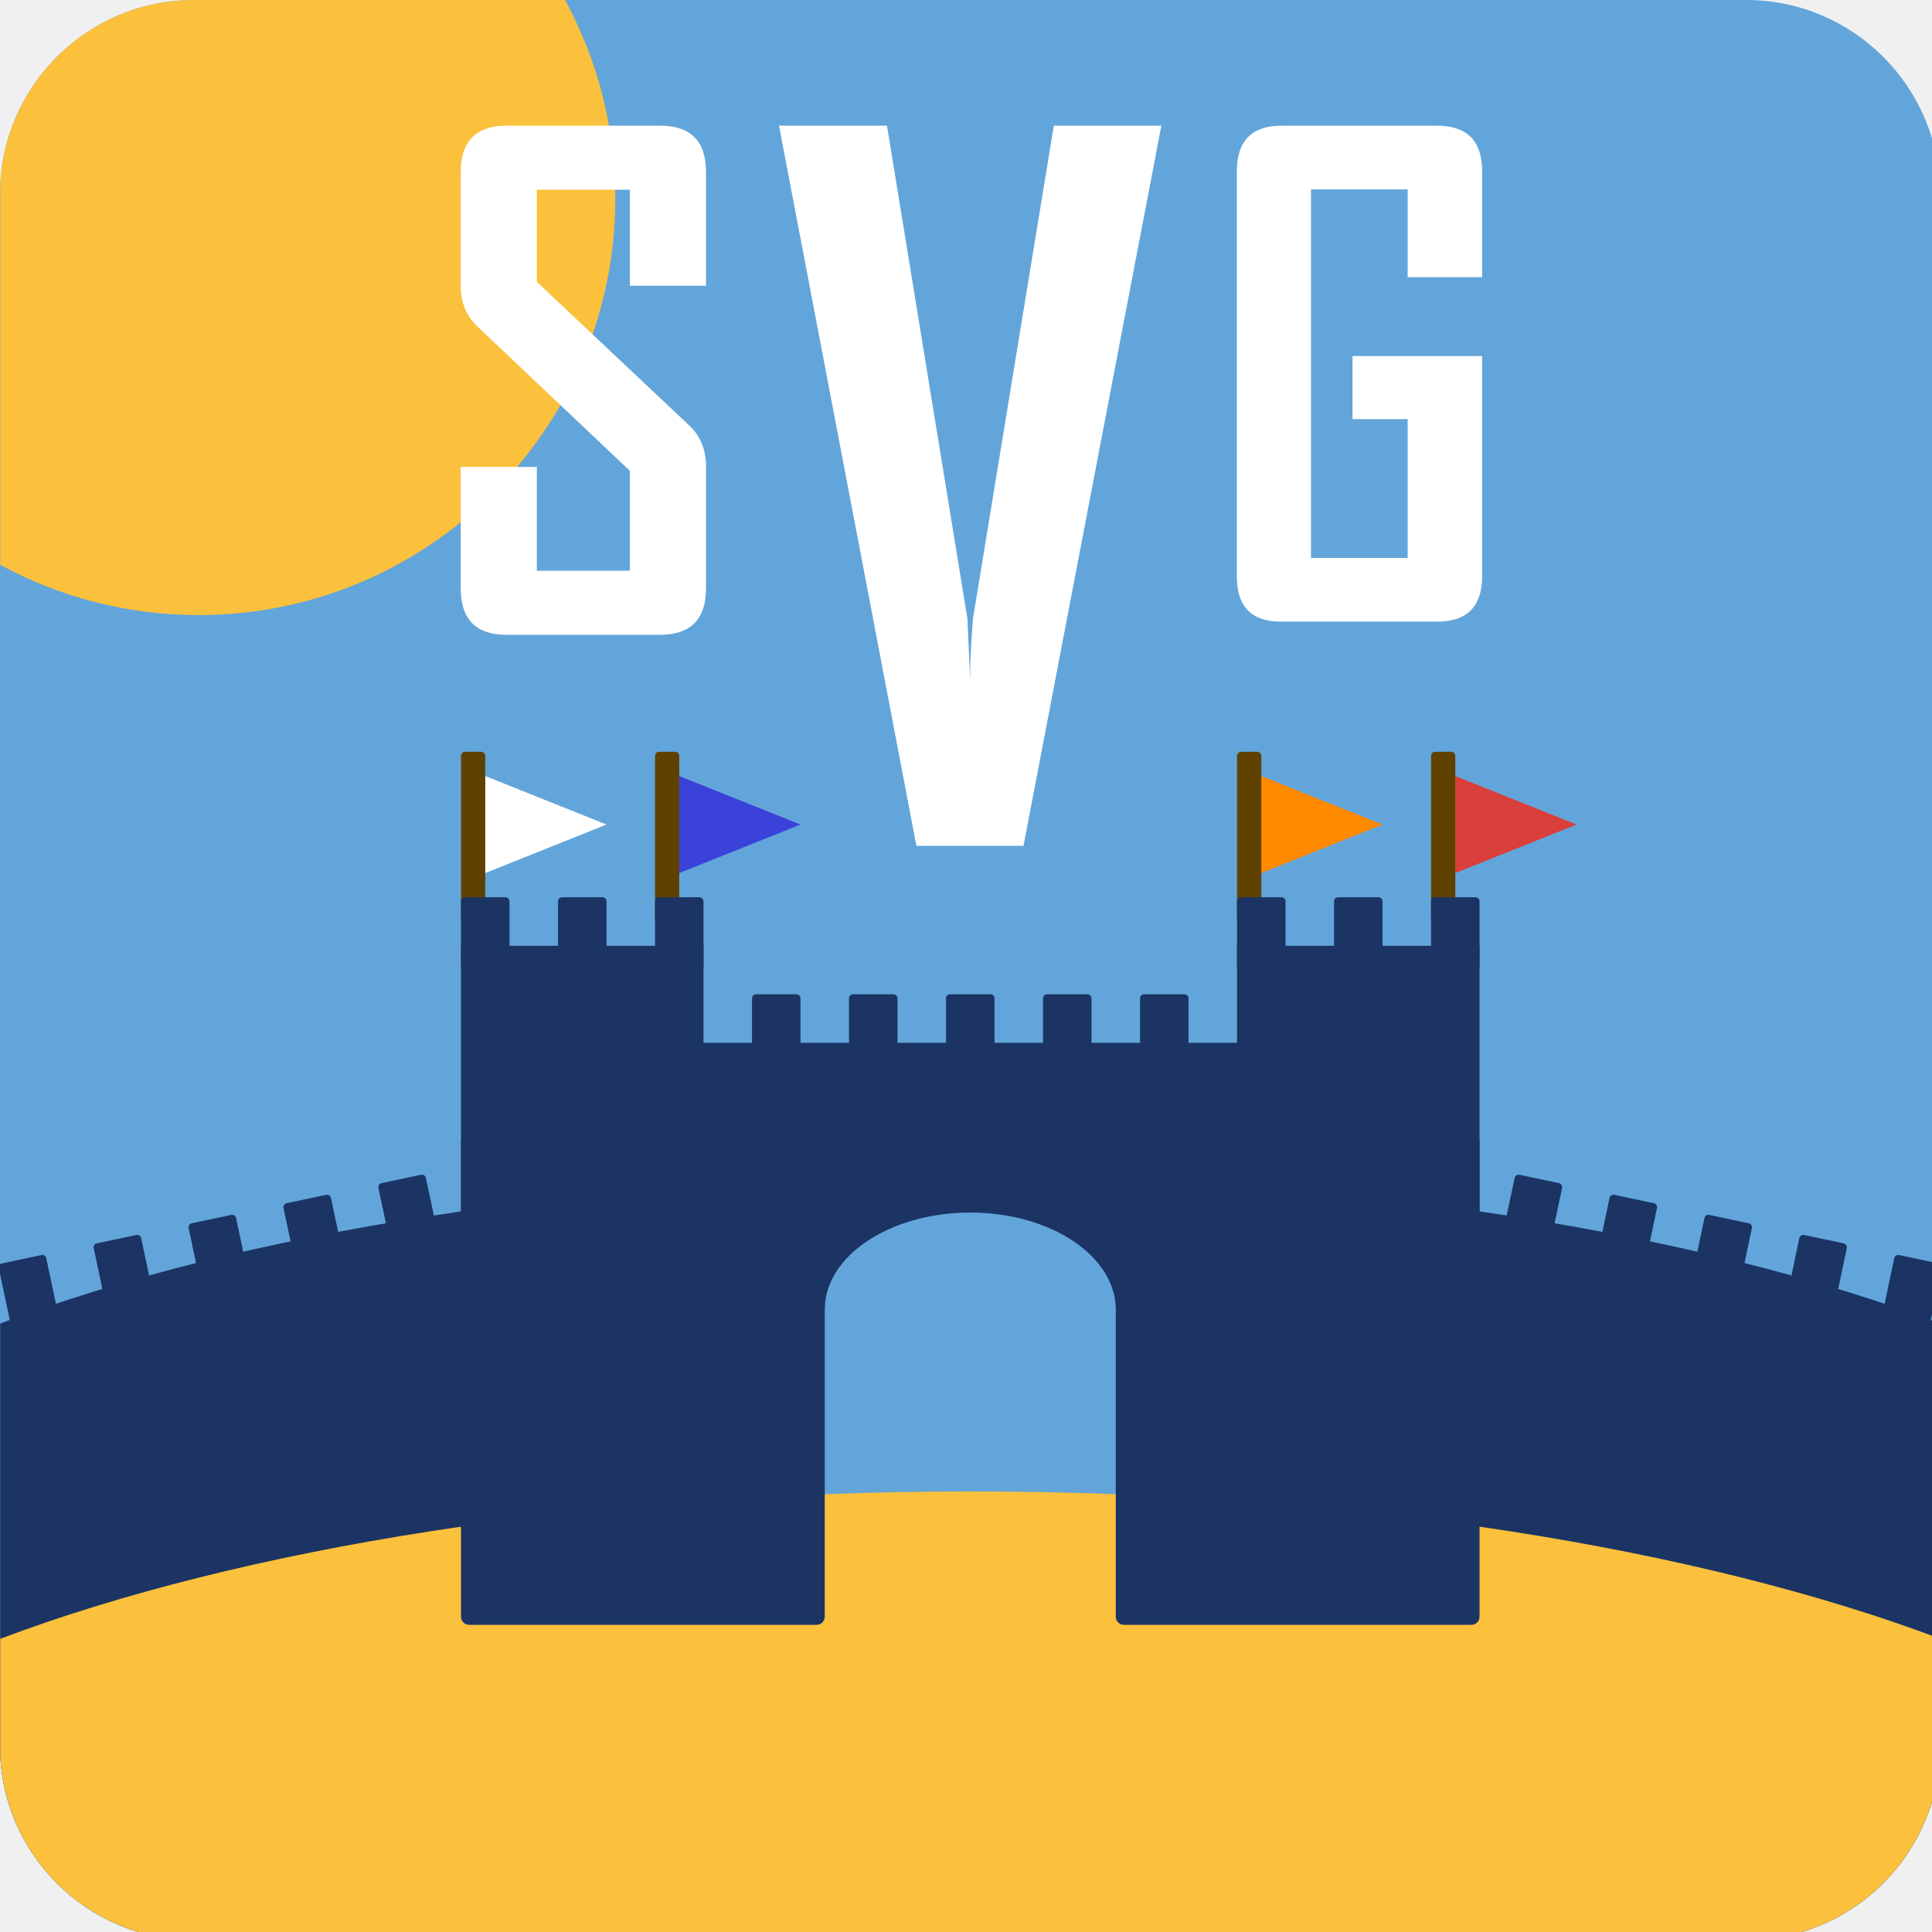
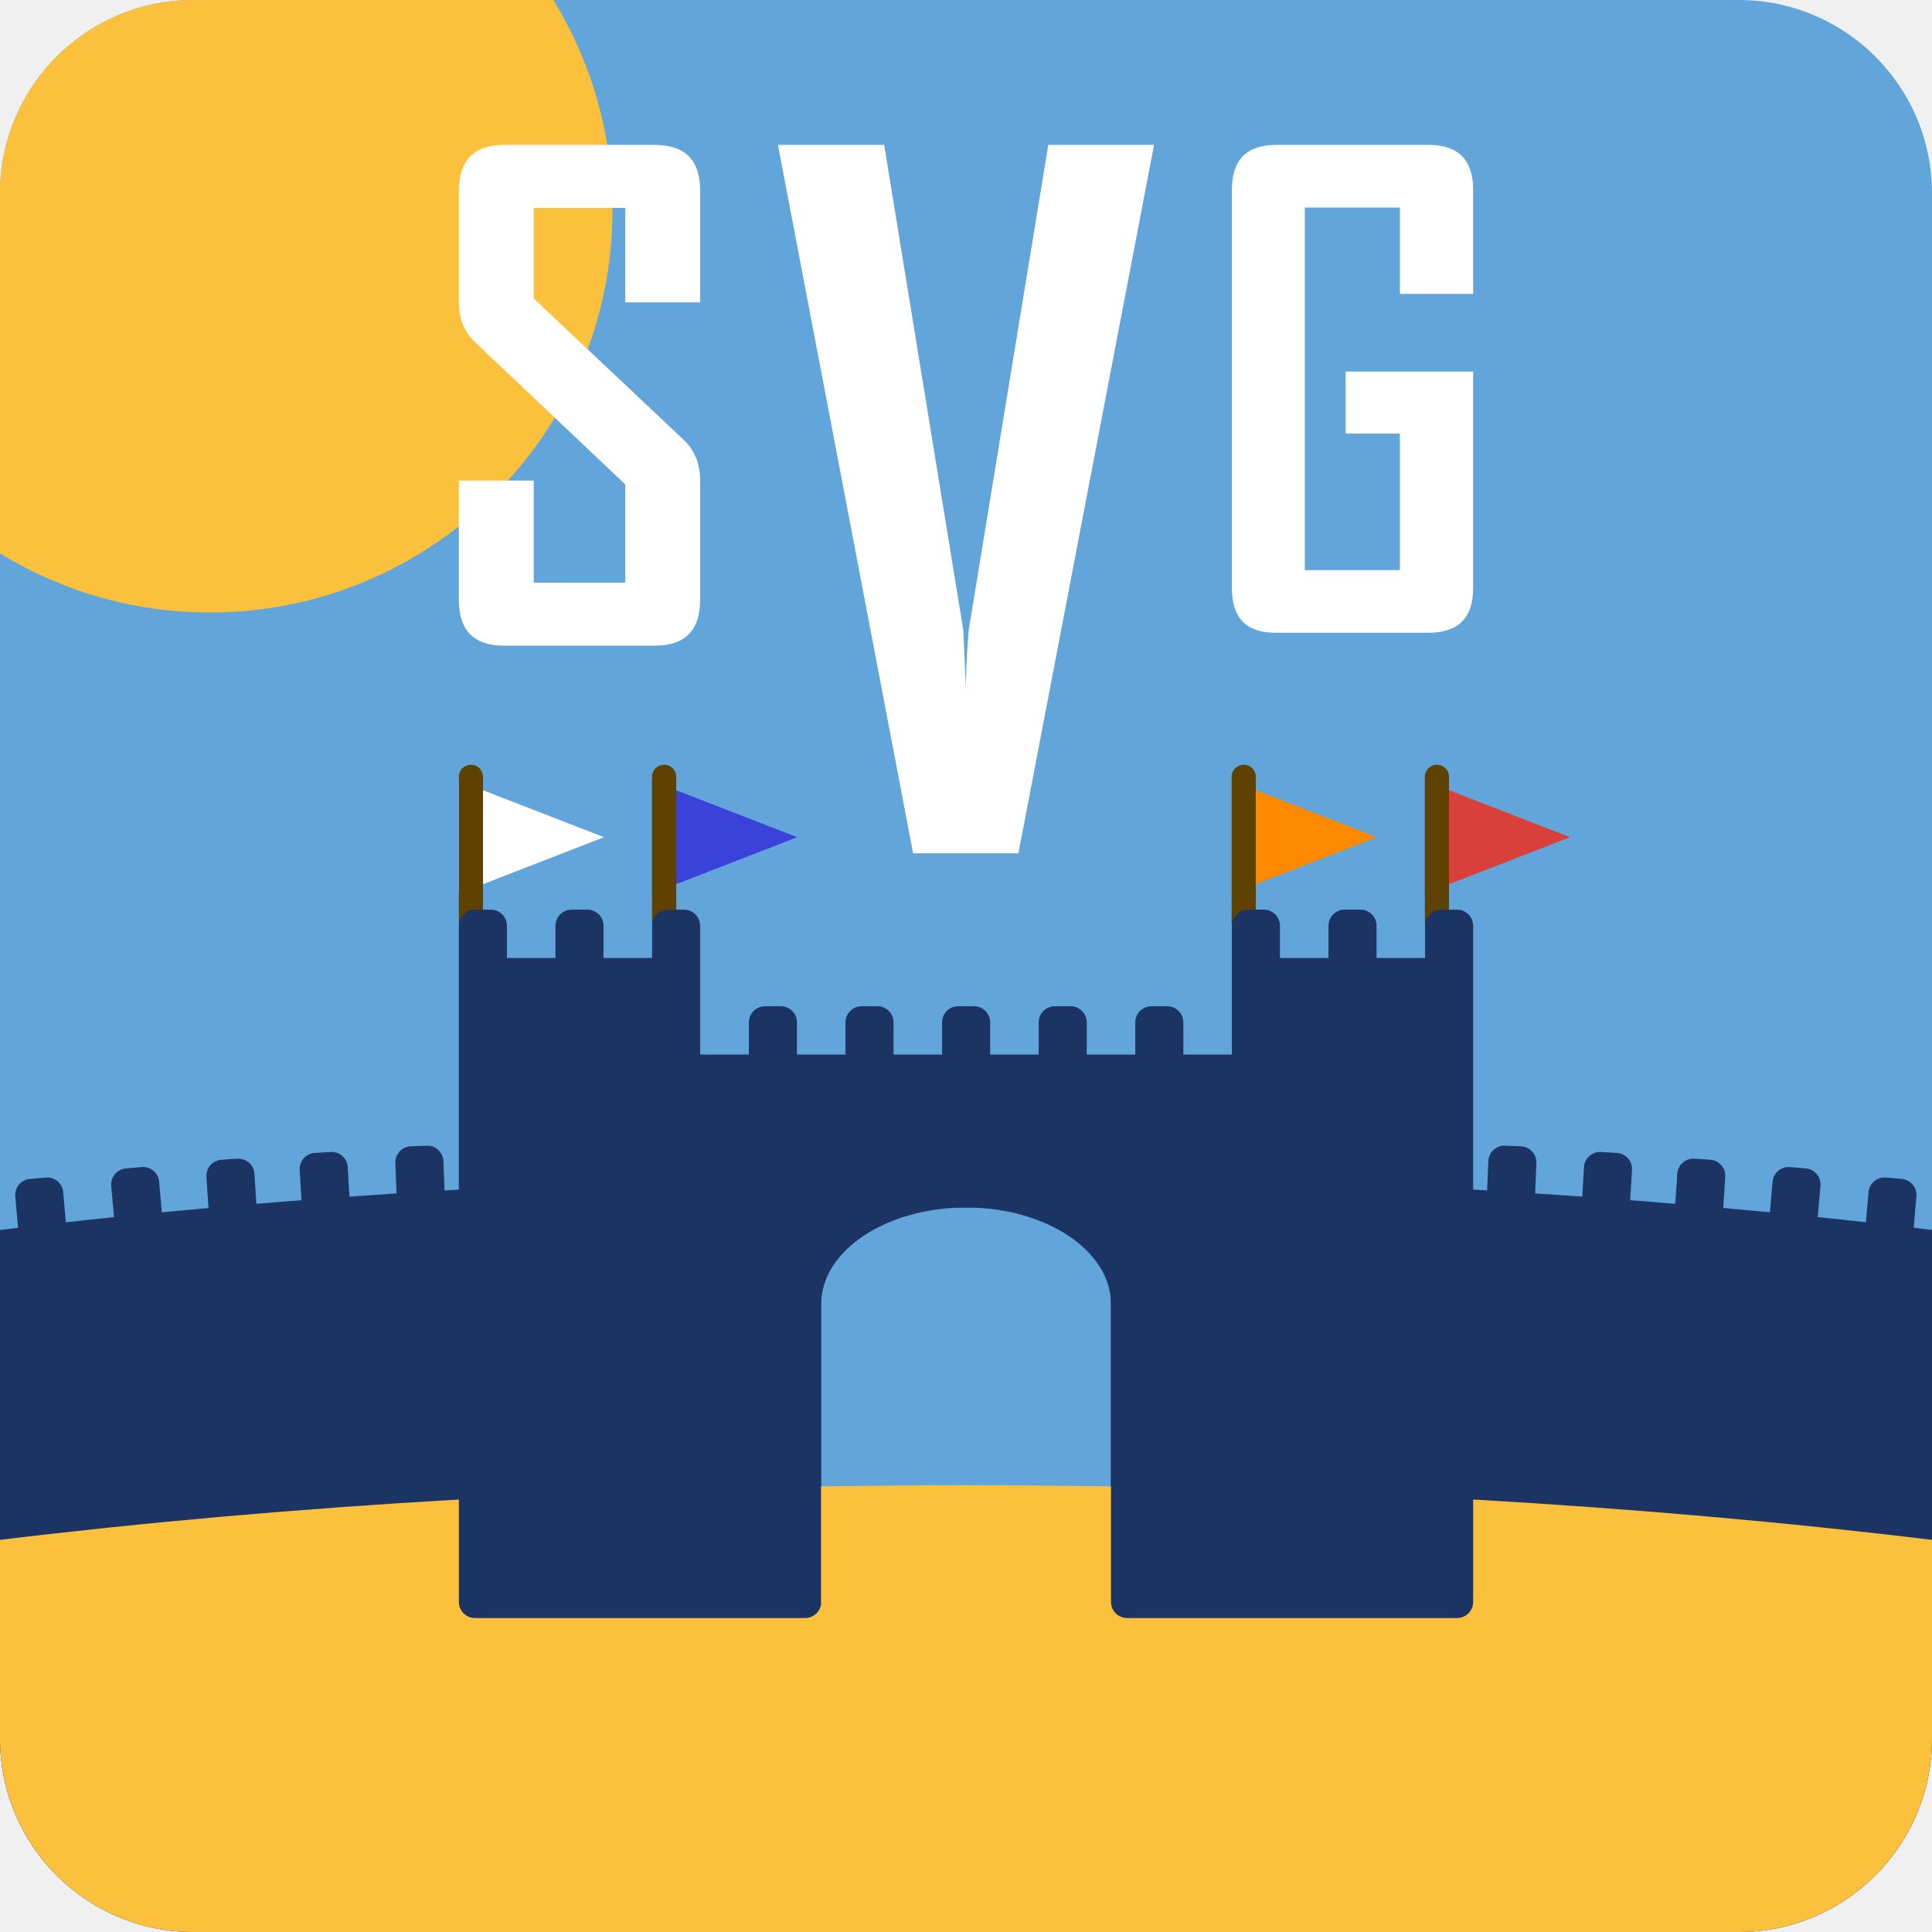
- <svg xmlns="http://www.w3.org/2000/svg" width="100%" height="100%" viewBox="0 0 239 239" version="1.1" xml:space="preserve" style="fill-rule:evenodd;clip-rule:evenodd;stroke-linejoin:round;stroke-miterlimit:2;">
-   <g id="logo" transform="matrix(2.88,0,0,2.88,-1.33493e-14,0)">
-     <path d="M83.333,8.333L83.333,75C83.333,79.599 79.599,83.333 75,83.333L8.333,83.333C3.734,83.333 0,79.599 0,75L0,8.333C0,3.734 3.734,0 8.333,0L75,0C79.599,0 83.333,3.734 83.333,8.333Z" style="fill:rgb(98,165,218);" />
-     <clipPath id="_clip1">
-       <path d="M83.333,8.333L83.333,75C83.333,79.599 79.599,83.333 75,83.333L8.333,83.333C3.734,83.333 0,79.599 0,75L0,8.333C0,3.734 3.734,0 8.333,0L75,0C79.599,0 83.333,3.734 83.333,8.333Z" />
+ <svg xmlns="http://www.w3.org/2000/svg" viewBox="0 0 76.8 76.8" xml:space="preserve" id="svg2" version="1.1">
+   <defs id="defs6">
+     <clipPath id="clipPath20" clipPathUnits="userSpaceOnUse">
+       <path style="clip-rule:evenodd" id="path18" d="M 576,518.398 V 57.602 C 576,25.809 550.191,0 518.398,0 H 57.602 C 25.809,0 0,25.809 0,57.602 V 518.398 C 0,550.191 25.809,576 57.602,576 H 518.398 C 550.191,576 576,550.191 576,518.398 Z" />
    </clipPath>
-     <g clip-path="url(#_clip1)">
-       <g transform="matrix(1,0,0,1,0.00965983,7.69755e-15)">
-         <path d="M0,82.732L0,56.851C10.294,52.964 25.154,50.521 41.667,50.521C58.179,50.521 73.039,52.964 83.333,56.851L83.333,82.732C82.792,82.937 82.238,83.137 81.672,83.333L1.661,83.333C1.095,83.137 0.541,82.937 0,82.732Z" style="fill:rgb(27,52,100);" />
-         <g transform="matrix(1.04167,0,0,1.04167,4.63518e-15,0)">
-           <rect x="27" y="46" width="26" height="20" style="fill:rgb(98,165,218);" />
-         </g>
-         <path d="M83.333,70.393L83.333,83.333L0,83.333L0,70.393C10.294,66.505 25.154,64.063 41.667,64.063C58.179,64.063 73.039,66.505 83.333,70.393Z" style="fill:rgb(251,192,60);" />
-         <g transform="matrix(1.04167,0,0,0.771605,2.08333,30.4398)">
-           <path d="M32,50.55C32,50.799 31.851,51 31.667,51C29.671,51 19.329,51 17.333,51C17.149,51 17,50.799 17,50.55L17,24L59,24L59,50.55C59,50.799 58.851,51 58.667,51L44.333,51C44.149,51 44,50.799 44,50.55C44,47.807 44,33.45 44,33.45C44,30.47 41.311,28.05 38,28.05C34.689,28.05 32,30.47 32,33.45L32,50.55Z" style="fill:rgb(27,52,100);" />
-         </g>
-         <g transform="matrix(0.248016,0,0,0.578704,15.5754,26.7361)">
-           <rect x="17" y="24" width="42" height="27" style="fill:rgb(27,52,100);" />
-         </g>
-         <g>
-           <g>
-             <g transform="matrix(3.18918e-17,0.520833,-0.651042,3.98648e-17,41.6667,13.5417)">
-               <path d="M42,24L46,32L38,32L42,24Z" style="fill:white;" />
-             </g>
-             <g transform="matrix(1.04167,0,0,1.21528,-41.6667,-5.38194)">
-               <path d="M59.833,31C59.878,31 59.92,31.015 59.951,31.042C59.982,31.069 60,31.105 60,31.143L60,36.857C60,36.895 59.982,36.931 59.951,36.958C59.92,36.985 59.878,37 59.833,37L59.167,37C59.122,37 59.08,36.985 59.049,36.958C59.018,36.931 59,36.895 59,36.857L59,31.143C59,31.105 59.018,31.069 59.049,31.042C59.08,31.015 59.122,31 59.167,31L59.833,31Z" style="fill:rgb(96,66,0);" />
-             </g>
-           </g>
-           <g>
-             <g transform="matrix(3.18918e-17,0.520833,-0.651042,3.98648e-17,50,13.5417)">
-               <path d="M42,24L46,32L38,32L42,24Z" style="fill:rgb(59,66,217);" />
-             </g>
-             <g transform="matrix(1.04167,0,0,1.21528,-33.3333,-5.38194)">
-               <path d="M59.833,31C59.878,31 59.92,31.015 59.951,31.042C59.982,31.069 60,31.105 60,31.143L60,36.857C60,36.895 59.982,36.931 59.951,36.958C59.92,36.985 59.878,37 59.833,37L59.167,37C59.122,37 59.08,36.985 59.049,36.958C59.018,36.931 59,36.895 59,36.857L59,31.143C59,31.105 59.018,31.069 59.049,31.042C59.08,31.015 59.122,31 59.167,31L59.833,31Z" style="fill:rgb(96,66,0);" />
-             </g>
-           </g>
-           <g>
-             <g transform="matrix(3.18918e-17,0.520833,-0.651042,3.98648e-17,75,13.5417)">
-               <path d="M42,24L46,32L38,32L42,24Z" style="fill:rgb(255,138,0);" />
-             </g>
-             <g transform="matrix(1.04167,0,0,1.21528,-8.33333,-5.38194)">
-               <path d="M59.833,31C59.878,31 59.92,31.015 59.951,31.042C59.982,31.069 60,31.105 60,31.143L60,36.857C60,36.895 59.982,36.931 59.951,36.958C59.92,36.985 59.878,37 59.833,37L59.167,37C59.122,37 59.08,36.985 59.049,36.958C59.018,36.931 59,36.895 59,36.857L59,31.143C59,31.105 59.018,31.069 59.049,31.042C59.08,31.015 59.122,31 59.167,31L59.833,31Z" style="fill:rgb(96,66,0);" />
-             </g>
-           </g>
-           <g>
-             <g transform="matrix(3.18918e-17,0.520833,-0.651042,3.98648e-17,83.3333,13.5417)">
-               <path d="M42,24L46,32L38,32L42,24Z" style="fill:rgb(217,63,59);" />
-             </g>
-             <g transform="matrix(1.04167,0,0,1.21528,4.63518e-15,-5.38194)">
-               <path d="M59.833,31C59.878,31 59.92,31.015 59.951,31.042C59.982,31.069 60,31.105 60,31.143L60,36.857C60,36.895 59.982,36.931 59.951,36.958C59.92,36.985 59.878,37 59.833,37L59.167,37C59.122,37 59.08,36.985 59.049,36.958C59.018,36.931 59,36.895 59,36.857L59,31.143C59,31.105 59.018,31.069 59.049,31.042C59.08,31.015 59.122,31 59.167,31L59.833,31Z" style="fill:rgb(96,66,0);" />
-             </g>
-           </g>
-         </g>
-         <g transform="matrix(1,0,0,1,0,6.25)">
-           <g transform="matrix(0.0496032,0,0,0.115741,18.9484,29.5139)">
-             <path d="M55.5,24C57.433,24 59,24.672 59,25.5C59,30.226 59,44.774 59,49.5C59,50.328 57.433,51 55.5,51C47.59,51 28.41,51 20.5,51C18.567,51 17,50.328 17,49.5C17,44.774 17,30.226 17,25.5C17,24.672 18.567,24 20.5,24C28.41,24 47.59,24 55.5,24Z" style="fill:rgb(27,52,100);" />
-           </g>
-           <g transform="matrix(0.0496032,0,0,0.115741,23.1151,29.5139)">
-             <path d="M55.5,24C57.433,24 59,24.672 59,25.5C59,30.226 59,44.774 59,49.5C59,50.328 57.433,51 55.5,51C47.59,51 28.41,51 20.5,51C18.567,51 17,50.328 17,49.5C17,44.774 17,30.226 17,25.5C17,24.672 18.567,24 20.5,24C28.41,24 47.59,24 55.5,24Z" style="fill:rgb(27,52,100);" />
-           </g>
-           <g transform="matrix(0.0496032,0,0,0.115741,27.2817,29.5139)">
-             <path d="M55.5,24C57.433,24 59,24.672 59,25.5C59,30.226 59,44.774 59,49.5C59,50.328 57.433,51 55.5,51C47.59,51 28.41,51 20.5,51C18.567,51 17,50.328 17,49.5C17,44.774 17,30.226 17,25.5C17,24.672 18.567,24 20.5,24C28.41,24 47.59,24 55.5,24Z" style="fill:rgb(27,52,100);" />
-           </g>
-         </g>
-         <g transform="matrix(1,0,0,1,0,6.25)">
-           <g transform="matrix(0.0496032,0,0,0.115741,60.6151,29.5139)">
-             <path d="M55.5,24C57.433,24 59,24.672 59,25.5C59,30.226 59,44.774 59,49.5C59,50.328 57.433,51 55.5,51C47.59,51 28.41,51 20.5,51C18.567,51 17,50.328 17,49.5C17,44.774 17,30.226 17,25.5C17,24.672 18.567,24 20.5,24C28.41,24 47.59,24 55.5,24Z" style="fill:rgb(27,52,100);" />
-           </g>
-           <g transform="matrix(0.0496032,0,0,0.115741,52.2817,29.5139)">
-             <path d="M55.5,24C57.433,24 59,24.672 59,25.5C59,30.226 59,44.774 59,49.5C59,50.328 57.433,51 55.5,51C47.59,51 28.41,51 20.5,51C18.567,51 17,50.328 17,49.5C17,44.774 17,30.226 17,25.5C17,24.672 18.567,24 20.5,24C28.41,24 47.59,24 55.5,24Z" style="fill:rgb(27,52,100);" />
-           </g>
-           <g transform="matrix(0.0496032,0,0,0.115741,56.4484,29.5139)">
-             <path d="M55.5,24C57.433,24 59,24.672 59,25.5C59,30.226 59,44.774 59,49.5C59,50.328 57.433,51 55.5,51C47.59,51 28.41,51 20.5,51C18.567,51 17,50.328 17,49.5C17,44.774 17,30.226 17,25.5C17,24.672 18.567,24 20.5,24C28.41,24 47.59,24 55.5,24Z" style="fill:rgb(27,52,100);" />
-           </g>
-         </g>
-         <g transform="matrix(0.248016,0,0,0.578704,48.9087,26.7361)">
-           <rect x="17" y="24" width="42" height="27" style="fill:rgb(27,52,100);" />
-         </g>
-         <g transform="matrix(1,0,0,1,0,3.125)">
-           <g transform="matrix(0.0496032,0,0,0.115741,31.4484,36.8056)">
-             <path d="M55.5,24C57.433,24 59,24.672 59,25.5C59,30.226 59,44.774 59,49.5C59,50.328 57.433,51 55.5,51C47.59,51 28.41,51 20.5,51C18.567,51 17,50.328 17,49.5C17,44.774 17,30.226 17,25.5C17,24.672 18.567,24 20.5,24C28.41,24 47.59,24 55.5,24Z" style="fill:rgb(27,52,100);" />
-           </g>
-           <g transform="matrix(0.0496032,0,0,0.115741,35.6151,36.8056)">
-             <path d="M55.5,24C57.433,24 59,24.672 59,25.5C59,30.226 59,44.774 59,49.5C59,50.328 57.433,51 55.5,51C47.59,51 28.41,51 20.5,51C18.567,51 17,50.328 17,49.5C17,44.774 17,30.226 17,25.5C17,24.672 18.567,24 20.5,24C28.41,24 47.59,24 55.5,24Z" style="fill:rgb(27,52,100);" />
-           </g>
-           <g transform="matrix(0.0496032,0,0,0.115741,48.1151,36.8056)">
-             <path d="M55.5,24C57.433,24 59,24.672 59,25.5C59,30.226 59,44.774 59,49.5C59,50.328 57.433,51 55.5,51C47.59,51 28.41,51 20.5,51C18.567,51 17,50.328 17,49.5C17,44.774 17,30.226 17,25.5C17,24.672 18.567,24 20.5,24C28.41,24 47.59,24 55.5,24Z" style="fill:rgb(27,52,100);" />
-           </g>
-           <g transform="matrix(0.0496032,0,0,0.115741,39.7817,36.8056)">
-             <path d="M55.5,24C57.433,24 59,24.672 59,25.5C59,30.226 59,44.774 59,49.5C59,50.328 57.433,51 55.5,51C47.59,51 28.41,51 20.5,51C18.567,51 17,50.328 17,49.5C17,44.774 17,30.226 17,25.5C17,24.672 18.567,24 20.5,24C28.41,24 47.59,24 55.5,24Z" style="fill:rgb(27,52,100);" />
-           </g>
-           <g transform="matrix(0.0496032,0,0,0.115741,43.9484,36.8056)">
-             <path d="M55.5,24C57.433,24 59,24.672 59,25.5C59,30.226 59,44.774 59,49.5C59,50.328 57.433,51 55.5,51C47.59,51 28.41,51 20.5,51C18.567,51 17,50.328 17,49.5C17,44.774 17,30.226 17,25.5C17,24.672 18.567,24 20.5,24C28.41,24 47.59,24 55.5,24Z" style="fill:rgb(27,52,100);" />
-           </g>
-         </g>
-         <g transform="matrix(0.978351,-0.206951,0.206951,0.978351,-39.8809,22.2611)">
-           <g transform="matrix(0.0496032,0,0,0.115741,31.4484,36.8056)">
-             <path d="M55.5,24C57.433,24 59,24.672 59,25.5C59,30.226 59,44.774 59,49.5C59,50.328 57.433,51 55.5,51C47.59,51 28.41,51 20.5,51C18.567,51 17,50.328 17,49.5C17,44.774 17,30.226 17,25.5C17,24.672 18.567,24 20.5,24C28.41,24 47.59,24 55.5,24Z" style="fill:rgb(27,52,100);" />
-           </g>
-           <g transform="matrix(0.0496032,0,0,0.115741,35.6151,36.8056)">
-             <path d="M55.5,24C57.433,24 59,24.672 59,25.5C59,30.226 59,44.774 59,49.5C59,50.328 57.433,51 55.5,51C47.59,51 28.41,51 20.5,51C18.567,51 17,50.328 17,49.5C17,44.774 17,30.226 17,25.5C17,24.672 18.567,24 20.5,24C28.41,24 47.59,24 55.5,24Z" style="fill:rgb(27,52,100);" />
-           </g>
-           <g transform="matrix(0.0496032,0,0,0.115741,48.1151,36.8056)">
-             <path d="M55.5,24C57.433,24 59,24.672 59,25.5C59,30.226 59,44.774 59,49.5C59,50.328 57.433,51 55.5,51C47.59,51 28.41,51 20.5,51C18.567,51 17,50.328 17,49.5C17,44.774 17,30.226 17,25.5C17,24.672 18.567,24 20.5,24C28.41,24 47.59,24 55.5,24Z" style="fill:rgb(27,52,100);" />
-           </g>
-           <g transform="matrix(0.0496032,1.37676e-18,0,0.115741,39.7817,36.8056)">
-             <path d="M55.5,24C57.433,24 59,24.672 59,25.5C59,30.226 59,44.774 59,49.5C59,50.328 57.433,51 55.5,51C47.59,51 28.41,51 20.5,51C18.567,51 17,50.328 17,49.5C17,44.774 17,30.226 17,25.5C17,24.672 18.567,24 20.5,24C28.41,24 47.59,24 55.5,24Z" style="fill:rgb(27,52,100);" />
-           </g>
-           <g transform="matrix(0.0496032,0,0,0.115741,43.9484,36.8056)">
-             <path d="M55.5,24C57.433,24 59,24.672 59,25.5C59,30.226 59,44.774 59,49.5C59,50.328 57.433,51 55.5,51C47.59,51 28.41,51 20.5,51C18.567,51 17,50.328 17,49.5C17,44.774 17,30.226 17,25.5C17,24.672 18.567,24 20.5,24C28.41,24 47.59,24 55.5,24Z" style="fill:rgb(27,52,100);" />
-           </g>
-         </g>
-         <g transform="matrix(-0.978351,-0.206951,-0.206951,0.978351,123.214,22.2611)">
-           <g transform="matrix(0.0496032,0,0,0.115741,31.4484,36.8056)">
-             <path d="M55.5,24C57.433,24 59,24.672 59,25.5C59,30.226 59,44.774 59,49.5C59,50.328 57.433,51 55.5,51C47.59,51 28.41,51 20.5,51C18.567,51 17,50.328 17,49.5C17,44.774 17,30.226 17,25.5C17,24.672 18.567,24 20.5,24C28.41,24 47.59,24 55.5,24Z" style="fill:rgb(27,52,100);" />
-           </g>
-           <g transform="matrix(0.0496032,0,0,0.115741,35.6151,36.8056)">
-             <path d="M55.5,24C57.433,24 59,24.672 59,25.5C59,30.226 59,44.774 59,49.5C59,50.328 57.433,51 55.5,51C47.59,51 28.41,51 20.5,51C18.567,51 17,50.328 17,49.5C17,44.774 17,30.226 17,25.5C17,24.672 18.567,24 20.5,24C28.41,24 47.59,24 55.5,24Z" style="fill:rgb(27,52,100);" />
-           </g>
-           <g transform="matrix(0.0496032,0,0,0.115741,48.1151,36.8056)">
-             <path d="M55.5,24C57.433,24 59,24.672 59,25.5C59,30.226 59,44.774 59,49.5C59,50.328 57.433,51 55.5,51C47.59,51 28.41,51 20.5,51C18.567,51 17,50.328 17,49.5C17,44.774 17,30.226 17,25.5C17,24.672 18.567,24 20.5,24C28.41,24 47.59,24 55.5,24Z" style="fill:rgb(27,52,100);" />
-           </g>
-           <g transform="matrix(0.0496032,1.37676e-18,0,0.115741,39.7817,36.8056)">
-             <path d="M55.5,24C57.433,24 59,24.672 59,25.5C59,30.226 59,44.774 59,49.5C59,50.328 57.433,51 55.5,51C47.59,51 28.41,51 20.5,51C18.567,51 17,50.328 17,49.5C17,44.774 17,30.226 17,25.5C17,24.672 18.567,24 20.5,24C28.41,24 47.59,24 55.5,24Z" style="fill:rgb(27,52,100);" />
-           </g>
-           <g transform="matrix(0.0496032,0,0,0.115741,43.9484,36.8056)">
-             <path d="M55.5,24C57.433,24 59,24.672 59,25.5C59,30.226 59,44.774 59,49.5C59,50.328 57.433,51 55.5,51C47.59,51 28.41,51 20.5,51C18.567,51 17,50.328 17,49.5C17,44.774 17,30.226 17,25.5C17,24.672 18.567,24 20.5,24C28.41,24 47.59,24 55.5,24Z" style="fill:rgb(27,52,100);" />
-           </g>
-         </g>
-         <g transform="matrix(0.595238,0,0,0.192901,19.0476,40.162)">
-           <rect x="17" y="24" width="42" height="27" style="fill:rgb(27,52,100);" />
-         </g>
-         <path d="M0,24.262L0,-0L24.262,-0C25.638,2.535 26.42,5.438 26.42,8.522C26.42,18.4 18.4,26.42 8.522,26.42C5.438,26.42 2.535,25.638 0,24.262Z" style="fill:rgb(251,192,60);" />
-         <g transform="matrix(1.07221,0,0,1.07221,-3.01238,-22.5239)">
-           <g transform="matrix(0.533847,-5.46476e-17,1.63943e-16,0.533847,30.7337,31.6598)">
-             <path d="M0.656,24.192C0.656,26.519 -0.5,27.683 -2.811,27.683L-14.31,27.683C-16.605,27.683 -17.752,26.519 -17.752,24.192L-17.752,15.085L-12.04,15.085L-12.04,22.873L-5.057,22.873L-5.057,15.378L-16.507,4.538C-17.337,3.741 -17.752,2.724 -17.752,1.487L-17.752,-7.01C-17.752,-9.353 -16.605,-10.525 -14.31,-10.525L-2.811,-10.525C-0.5,-10.525 0.656,-9.37 0.656,-7.058L0.656,1.487L-5.057,1.487L-5.057,-5.716L-12.04,-5.716L-12.04,1.194L-0.589,11.985C0.241,12.766 0.656,13.799 0.656,15.085L0.656,24.192Z" style="fill:white;fill-rule:nonzero;" />
-           </g>
-           <g transform="matrix(0.520052,2.01999e-17,-2.01999e-16,0.520052,38.0797,31.5146)">
-             <path d="M46.334,24.192C46.334,26.519 45.171,27.683 42.843,27.683L30.832,27.683C28.569,27.683 27.438,26.519 27.438,24.192L27.438,-7.01C27.438,-9.353 28.594,-10.525 30.905,-10.525L42.843,-10.525C45.171,-10.525 46.334,-9.353 46.334,-7.01L46.334,1.145L40.597,1.145L40.597,-5.618L33.151,-5.618L33.151,22.776L40.597,22.776L40.597,12.082L36.349,12.082L36.349,7.224L46.334,7.224L46.334,24.192Z" style="fill:white;fill-rule:nonzero;" />
-           </g>
-           <g transform="matrix(0.75413,1.53444e-16,-2.03632e-17,0.75413,31.0643,33.9783)">
-             <path d="M24.215,-10.525L16.891,27.732L11.203,27.732L3.903,-10.525L9.64,-10.525L13.913,15.671C13.945,16.42 13.994,17.51 14.059,18.943C14.043,18.194 14.092,17.103 14.206,15.671L18.502,-10.525L24.215,-10.525Z" style="fill:white;fill-rule:nonzero;" />
-           </g>
+   </defs>
+   <g transform="matrix(1.333333,0,0,-1.333333,0,76.8)" id="g10">
+     <g transform="scale(0.1)" id="g12">
+       <g id="g14">
+         <g clip-path="url(#clipPath20)" id="g16">
+           <path id="path22" style="fill:#62a5da;fill-opacity:1;fill-rule:evenodd;stroke:none" d="M 576,576 V 0 H 0 v 576 h 576" />
+           <path id="path24" style="fill:#1b3464;fill-opacity:1;fill-rule:evenodd;stroke:none" d="M 576,209.309 V 0 H 0 v 209.309 c 85.461,10.382 183.629,16.293 288,16.293 104.371,0 202.539,-5.911 288,-16.293" />
+           <path id="path26" style="fill:#62a5da;fill-opacity:1;fill-rule:evenodd;stroke:none" d="M 331.199,216 V 93.602 H 244.801 V 216 h 86.398" />
+           <path id="path28" style="fill:#fbc03c;fill-opacity:1;fill-rule:evenodd;stroke:none" d="M 576,116.91 V 0 H 0 v 116.91 c 85.461,10.379 183.629,16.289 288,16.289 104.371,0 202.539,-5.91 288,-16.289" />
+           <path id="path30" style="fill:#1b3464;fill-opacity:1;fill-rule:evenodd;stroke:none" d="m 127.199,234.43 c 2.653,0.109 4.879,-1.95 4.992,-4.602 0.168,-4.18 0.387,-9.59 0.387,-9.59 L 118.25,219.66 c 0,0 -0.211,5.41 -0.379,9.59 -0.109,2.648 1.949,4.891 4.598,4.988 1.519,0.063 3.211,0.133 4.73,0.192" />
+           <path id="path32" style="fill:#1b3464;fill-opacity:1;fill-rule:evenodd;stroke:none" d="m 13.641,224.93 c 2.641,0.242 4.969,-1.719 5.199,-4.36 0.371,-4.172 0.84,-9.558 0.84,-9.558 L 5.398,209.75 c 0,0 -0.469,5.391 -0.84,9.57 -0.23,2.641 1.723,4.969 4.363,5.2 1.52,0.128 3.199,0.281 4.719,0.41" />
+           <path id="path34" style="fill:#1b3464;fill-opacity:1;fill-rule:evenodd;stroke:none" d="m 42.238,228.059 c 2.641,0.23 4.973,-1.719 5.203,-4.36 0.367,-4.168 0.84,-9.558 0.84,-9.558 l -14.27,-1.262 c 0,0 -0.48,5.391 -0.852,9.562 -0.231,2.637 1.719,4.969 4.371,5.2 1.508,0.14 3.188,0.289 4.707,0.418" />
+           <path id="path36" style="fill:#1b3464;fill-opacity:1;fill-rule:evenodd;stroke:none" d="m 70.75,230.551 c 2.648,0.168 4.93,-1.832 5.102,-4.481 0.277,-4.179 0.629,-9.582 0.629,-9.582 l -14.301,-0.937 c 0,0 -0.352,5.398 -0.629,9.578 -0.172,2.652 1.828,4.93 4.481,5.101 1.52,0.098 3.199,0.219 4.719,0.321" />
+           <path id="path38" style="fill:#1b3464;fill-opacity:1;fill-rule:evenodd;stroke:none" d="m 98.59,232.551 c 2.64,0.148 4.922,-1.871 5.07,-4.512 0.25,-4.18 0.57,-9.59 0.57,-9.59 l -14.308,-0.84 c 0,0 -0.32,5.403 -0.57,9.582 -0.152,2.649 1.867,4.918 4.508,5.071 1.52,0.097 3.199,0.187 4.73,0.289" />
+           <path id="path40" style="fill:#1b3464;fill-opacity:1;fill-rule:evenodd;stroke:none" d="m 448.719,234.43 c -2.649,0.109 -4.891,-1.95 -4.989,-4.602 -0.171,-4.18 -0.39,-9.59 -0.39,-9.59 l 14.32,-0.578 c 0,0 0.219,5.41 0.391,9.59 0.109,2.648 -1.961,4.891 -4.602,4.988 -1.527,0.063 -3.211,0.133 -4.73,0.192" />
+           <path id="path42" style="fill:#1b3464;fill-opacity:1;fill-rule:evenodd;stroke:none" d="m 562.281,224.93 c -2.64,0.242 -4.972,-1.719 -5.203,-4.36 -0.367,-4.172 -0.84,-9.558 -0.84,-9.558 l 14.274,-1.262 c 0,0 0.476,5.391 0.847,9.57 0.231,2.641 -1.718,4.969 -4.371,5.2 -1.508,0.128 -3.187,0.281 -4.707,0.41" />
+           <path id="path44" style="fill:#1b3464;fill-opacity:1;fill-rule:evenodd;stroke:none" d="m 533.68,228.059 c -2.641,0.23 -4.969,-1.719 -5.211,-4.36 -0.36,-4.168 -0.84,-9.558 -0.84,-9.558 l 14.281,-1.262 c 0,0 0.469,5.391 0.84,9.562 0.23,2.637 -1.719,4.969 -4.359,5.2 -1.52,0.14 -3.2,0.289 -4.711,0.418" />
+           <path id="path46" style="fill:#1b3464;fill-opacity:1;fill-rule:evenodd;stroke:none" d="m 505.172,230.551 c -2.652,0.168 -4.934,-1.832 -5.113,-4.481 -0.27,-4.179 -0.629,-9.582 -0.629,-9.582 l 14.308,-0.937 c 0,0 0.352,5.398 0.621,9.578 0.18,2.652 -1.828,4.93 -4.468,5.101 -1.52,0.098 -3.2,0.219 -4.719,0.321" />
+           <path id="path48" style="fill:#1b3464;fill-opacity:1;fill-rule:evenodd;stroke:none" d="m 477.328,232.551 c -2.648,0.148 -4.918,-1.871 -5.078,-4.512 -0.238,-4.18 -0.559,-9.59 -0.559,-9.59 l 14.297,-0.84 c 0,0 0.321,5.403 0.571,9.582 0.16,2.649 -1.86,4.918 -4.5,5.071 -1.528,0.097 -3.207,0.187 -4.731,0.289" />
+           <path id="path50" style="fill:#ffffff;fill-opacity:1;fill-rule:evenodd;stroke:none" d="m 180.07,326.398 -43.269,-16.796 v 33.597 l 43.269,-16.801" />
+           <path id="path52" style="fill:#604200;fill-opacity:1;fill-rule:evenodd;stroke:none" d="m 140.398,348 c 0.954,0 1.872,-0.379 2.551,-1.051 0.672,-0.679 1.051,-1.597 1.051,-2.551 0,-9.277 0,-33.918 0,-43.199 0,-0.949 -0.379,-1.871 -1.051,-2.551 -0.679,-0.668 -1.597,-1.046 -2.551,-1.046 -0.949,0 -1.867,0.378 -2.546,1.046 -0.672,0.68 -1.051,1.602 -1.051,2.551 0,9.281 0,33.922 0,43.199 0,0.954 0.379,1.872 1.051,2.551 0.679,0.672 1.597,1.051 2.546,1.051" />
+           <path id="path54" style="fill:#3b42d9;fill-opacity:1;fill-rule:evenodd;stroke:none" d="m 237.672,326.398 -43.274,-16.796 v 33.597 l 43.274,-16.801" />
+           <path id="path56" style="fill:#604200;fill-opacity:1;fill-rule:evenodd;stroke:none" d="m 198,348 c 0.949,0 1.871,-0.379 2.551,-1.051 0.668,-0.679 1.051,-1.597 1.051,-2.551 0,-9.277 0,-33.918 0,-43.199 0,-0.949 -0.383,-1.871 -1.051,-2.551 -0.68,-0.668 -1.602,-1.046 -2.551,-1.046 -0.949,0 -1.871,0.378 -2.551,1.046 -0.668,0.68 -1.051,1.602 -1.051,2.551 0,9.281 0,33.922 0,43.199 0,0.954 0.383,1.872 1.051,2.551 0.68,0.672 1.602,1.051 2.551,1.051" />
+           <path id="path58" style="fill:#ff8a00;fill-opacity:1;fill-rule:evenodd;stroke:none" d="m 410.469,326.398 -43.27,-16.796 v 33.597 l 43.27,-16.801" />
+           <path id="path60" style="fill:#604200;fill-opacity:1;fill-rule:evenodd;stroke:none" d="m 370.801,348 c 0.949,0 1.871,-0.379 2.551,-1.051 0.668,-0.679 1.046,-1.597 1.046,-2.551 0,-9.277 0,-33.918 0,-43.199 0,-0.949 -0.378,-1.871 -1.046,-2.551 -0.68,-0.668 -1.602,-1.046 -2.551,-1.046 -0.949,0 -1.871,0.378 -2.551,1.046 -0.672,0.68 -1.051,1.602 -1.051,2.551 0,9.281 0,33.922 0,43.199 0,0.954 0.379,1.872 1.051,2.551 0.68,0.672 1.602,1.051 2.551,1.051" />
+           <path id="path62" style="fill:#d93f3b;fill-opacity:1;fill-rule:evenodd;stroke:none" d="m 468.07,326.398 -43.269,-16.796 v 33.597 l 43.269,-16.801" />
+           <path id="path64" style="fill:#604200;fill-opacity:1;fill-rule:evenodd;stroke:none" d="m 428.398,348 c 0.954,0 1.872,-0.379 2.551,-1.051 0.672,-0.679 1.051,-1.597 1.051,-2.551 0,-9.277 0,-33.929 0,-43.199 0,-0.961 -0.379,-1.871 -1.051,-2.551 -0.679,-0.668 -1.59,-1.046 -2.551,-1.046 v 0 c -0.949,0 -1.867,0.378 -2.546,1.046 -0.672,0.68 -1.051,1.602 -1.051,2.551 0,9.281 0,33.922 0,43.199 0,0.954 0.379,1.872 1.051,2.551 0.679,0.672 1.597,1.051 2.546,1.051" />
+           <path id="path66" style="fill:#1b3464;fill-opacity:1;fill-rule:evenodd;stroke:none" d="M 136.801,98.398 V 300 c 0,2.648 2.148,4.801 4.801,4.801 h 4.726 c 2.652,0 4.801,-2.153 4.801,-4.801 v -9.602 h 14.473 V 300 c 0,2.648 2.148,4.801 4.796,4.801 h 4.731 c 2.652,0 4.801,-2.153 4.801,-4.801 v -9.602 h 14.468 V 300 c 0,2.648 2.153,4.801 4.801,4.801 h 4.731 c 2.648,0 4.8,-2.153 4.8,-4.801 v -38.398 h 14.54 v 9.597 c 0,2.653 2.152,4.801 4.8,4.801 h 4.731 c 2.648,0 4.801,-2.148 4.801,-4.801 v -9.597 h 14.468 v 9.597 c 0,2.653 2.149,4.801 4.801,4.801 h 4.731 c 2.648,0 4.796,-2.148 4.796,-4.801 v -9.597 h 14.473 v 9.597 c 0,2.653 2.149,4.801 4.801,4.801 h 4.726 c 2.653,0 4.801,-2.148 4.801,-4.801 v -9.597 h 14.473 v 9.597 c 0,2.653 2.148,4.801 4.797,4.801 h 4.73 c 2.653,0 4.801,-2.148 4.801,-4.801 v -9.597 h 14.469 v 9.597 c 0,2.653 2.152,4.801 4.801,4.801 H 348 c 2.648,0 4.801,-2.148 4.801,-4.801 v -9.597 H 367.27 V 300 c 0,2.648 2.152,4.801 4.8,4.801 h 4.731 c 2.648,0 4.801,-2.153 4.801,-4.801 v -9.602 H 396.07 V 300 c 0,2.648 2.149,4.801 4.801,4.801 h 4.731 c 2.648,0 4.796,-2.153 4.796,-4.801 v -9.602 h 14.473 V 300 c 0,2.648 2.149,4.801 4.801,4.801 h 4.726 c 2.653,0 4.801,-2.153 4.801,-4.801 V 98.398 c 0,-1.27 -0.508,-2.488 -1.41,-3.387 -0.898,-0.902 -2.117,-1.41 -3.391,-1.41 h -98.367 c -2.652,0 -4.801,2.148 -4.801,4.797 v 88.801 c 0,15.903 -19.351,28.801 -43.199,28.801 -23.84,0 -43.203,-12.898 -43.203,-28.801 H 244.77 V 97.602 c -0.391,-2.273 -2.36,-4 -4.739,-4 h -98.429 c -1.274,0 -2.493,0.508 -3.391,1.41 -0.902,0.898 -1.41,2.117 -1.41,3.387" />
+           <path id="path68" style="fill:#fbc03c;fill-opacity:1;fill-rule:evenodd;stroke:none" d="M 0,411.02 V 576 h 164.98 c 11.18,-18.23 17.629,-39.68 17.629,-62.609 0,-66.231 -53.769,-120 -120,-120 -22.93,0 -44.379,6.449 -62.609,17.629" />
+           <path id="path70" style="fill:#ffffff;fill-opacity:1;fill-rule:nonzero;stroke:none" d="m 208.73,397.141 c 0,-9.102 -4.511,-13.641 -13.539,-13.641 H 150.25 c -8.969,0 -13.449,4.539 -13.449,13.641 v 35.578 h 22.32 v -30.43 h 27.289 v 29.289 l -44.738,42.363 c -3.25,3.11 -4.871,7.09 -4.871,11.918 v 33.2 c 0,9.16 4.48,13.742 13.449,13.742 h 44.941 c 9.028,0 13.539,-4.52 13.539,-13.551 v -33.391 h -22.32 v 28.153 h -27.289 v -27 l 44.75,-42.172 c 3.238,-3.051 4.859,-7.09 4.859,-12.121 v -35.578" />
+           <path id="path72" style="fill:#ffffff;fill-opacity:1;fill-rule:nonzero;stroke:none" d="M 344.07,532.801 303.629,321.602 H 272.23 l -40.3,211.199 h 31.672 L 287.191,388.18 c 0.18,-4.129 0.45,-10.149 0.809,-18.059 -0.09,4.129 0.18,10.149 0.809,18.059 l 23.722,144.621 h 31.539" />
+           <path id="path74" style="fill:#ffffff;fill-opacity:1;fill-rule:nonzero;stroke:none" d="m 439.199,400.641 c 0,-8.86 -4.429,-13.289 -13.289,-13.289 h -45.719 c -8.621,0 -12.921,4.429 -12.921,13.289 v 118.781 c 0,8.918 4.402,13.379 13.191,13.379 h 45.449 c 8.86,0 13.289,-4.461 13.289,-13.379 v -31.043 h -21.84 v 25.742 h -28.347 v -108.09 h 28.347 v 40.707 h -16.168 v 18.492 h 38.008 v -64.589" />
        </g>
      </g>
    </g>
  </g>
</svg>
